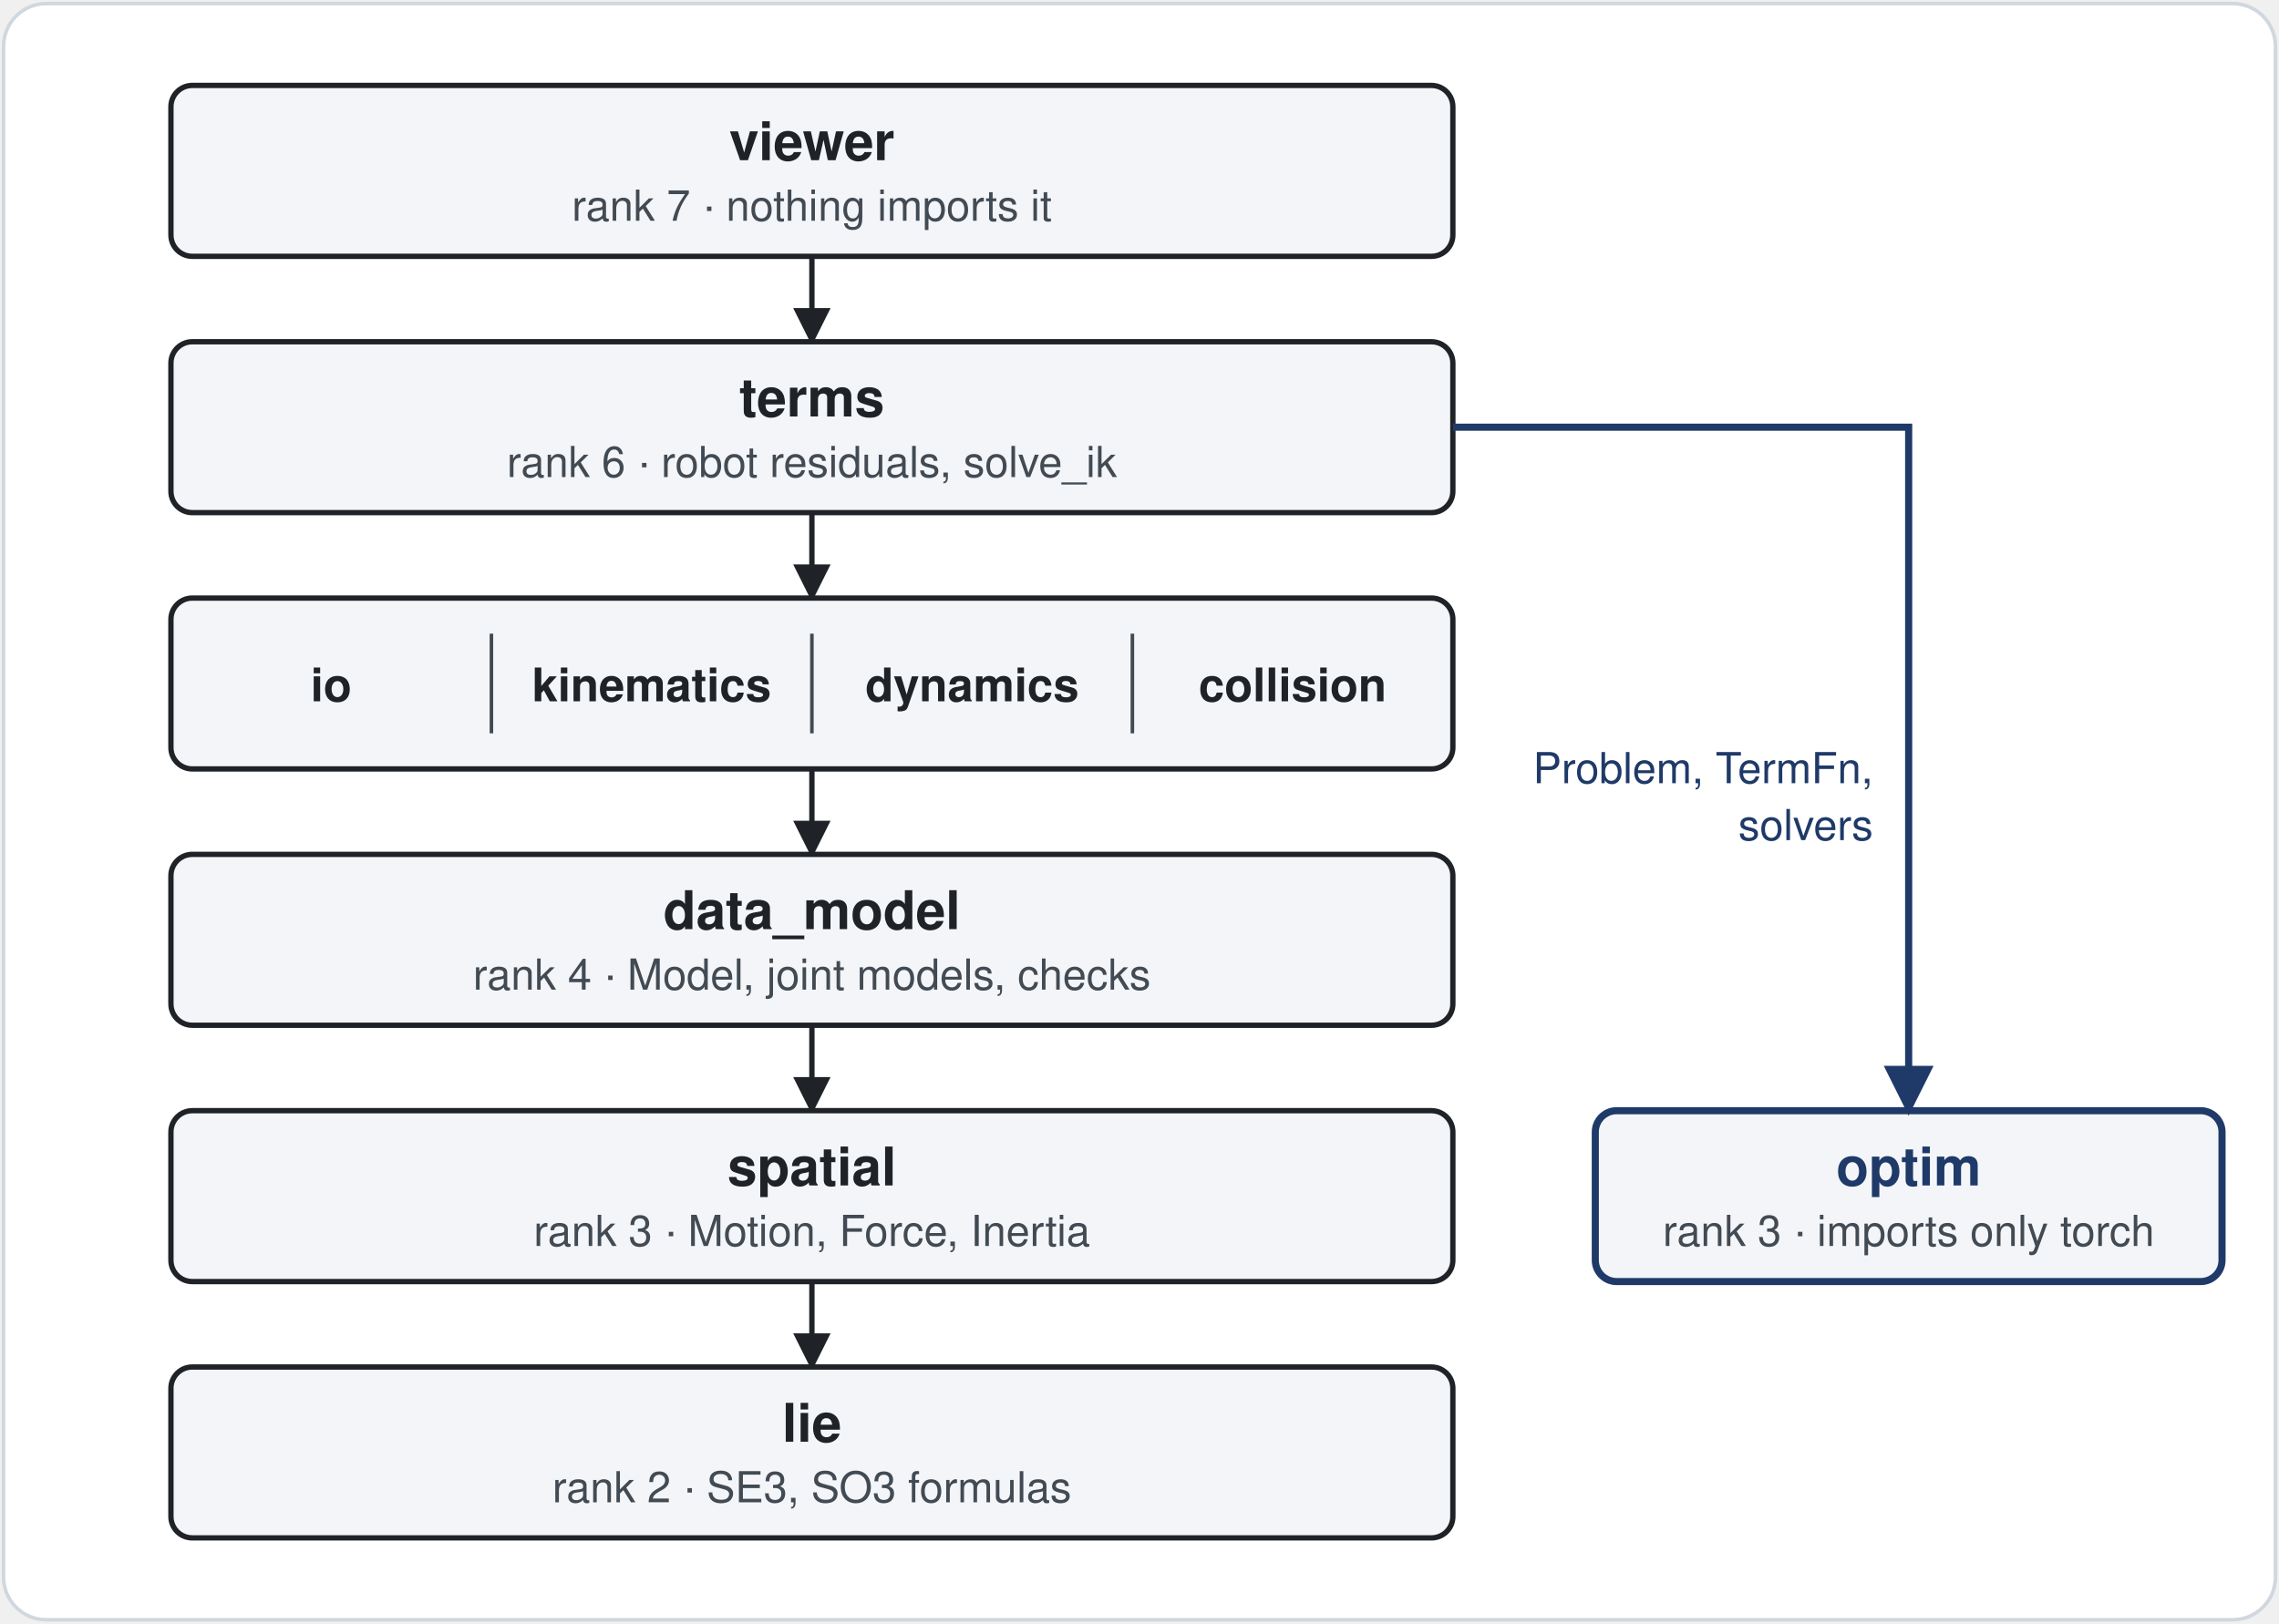
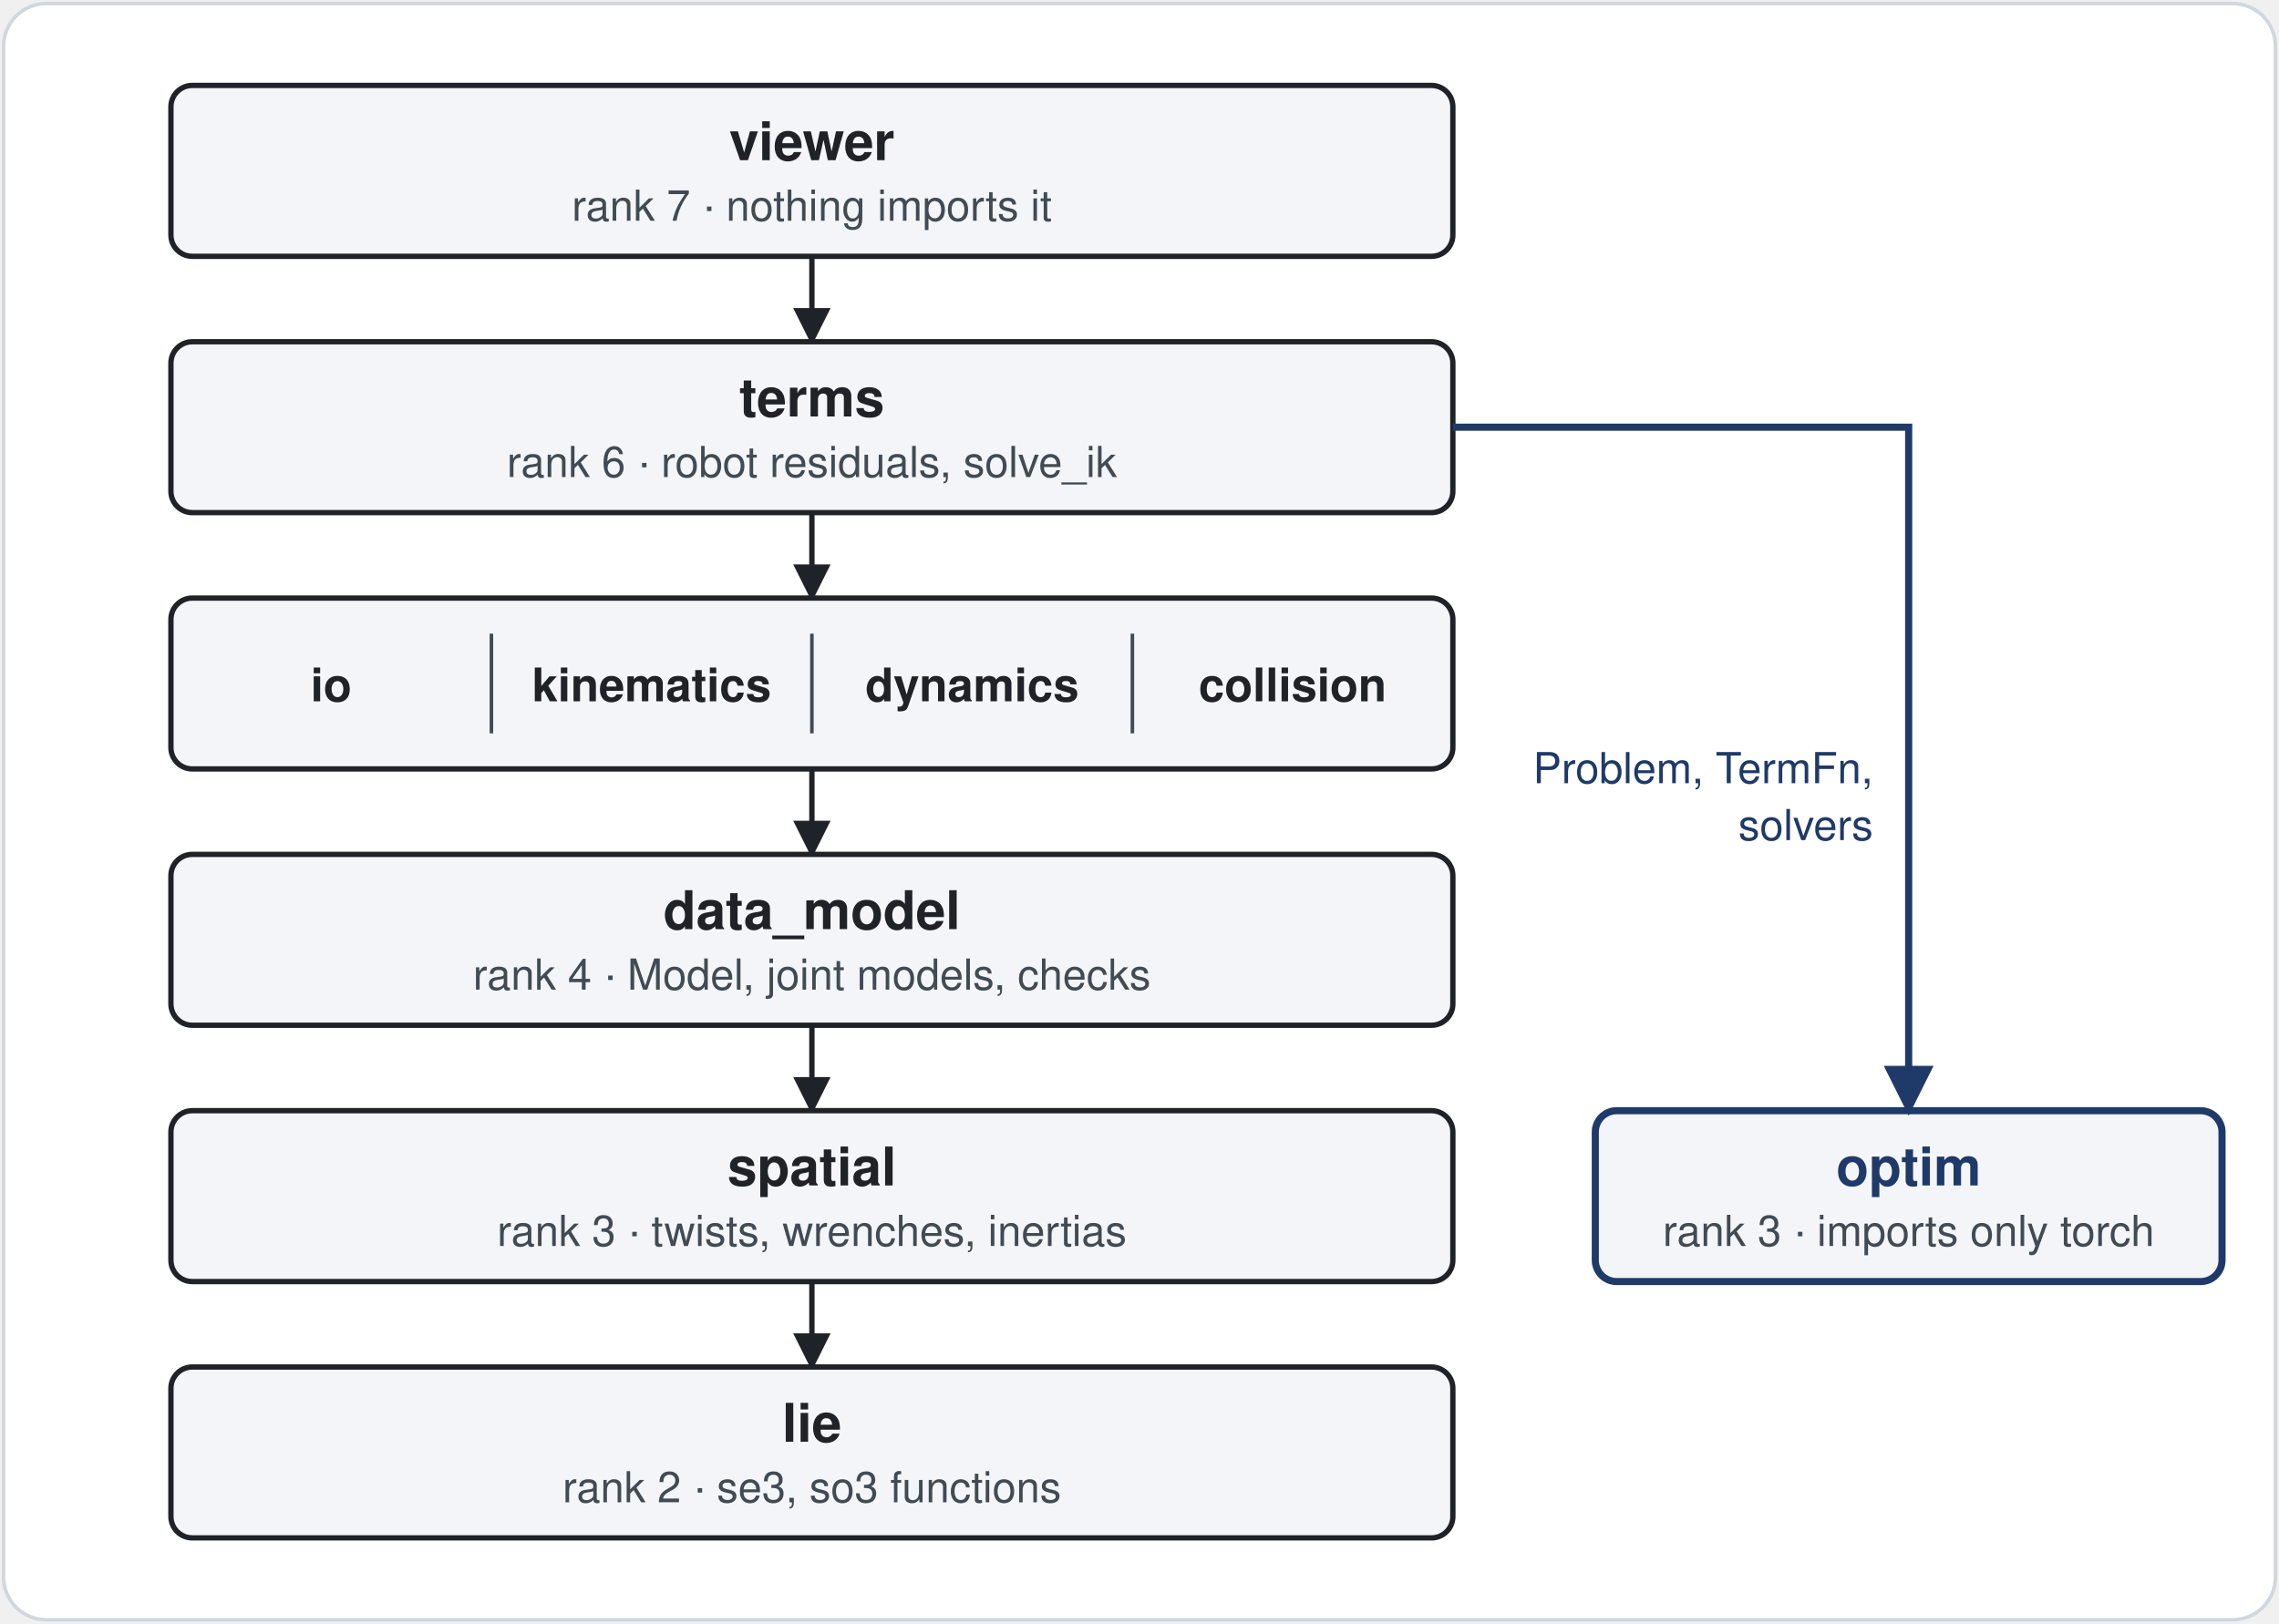
<svg xmlns="http://www.w3.org/2000/svg" viewBox="0 0 640 456" width="640" height="456" font-family="Helvetica, Arial, sans-serif">
  <defs>
    <marker id="ag" viewBox="0 0 10 10" refX="9" refY="5" markerWidth="7" markerHeight="7" orient="auto">
      <path d="M0,0 L10,5 L0,10 z" fill="#1f2328" />
    </marker>
    <marker id="an" viewBox="0 0 10 10" refX="9" refY="5" markerWidth="7" markerHeight="7" orient="auto">
      <path d="M0,0 L10,5 L0,10 z" fill="#1f3a68" />
    </marker>
  </defs>
  <rect x="1" y="1" width="638" height="454" rx="12" fill="#ffffff" stroke="#d0d7de" stroke-width="1" />
  <rect x="48" y="24" width="360" height="48" rx="6" fill="#f3f5f8" stroke="#1f2328" stroke-width="1.5" />
  <text x="228.0" y="45.0" font-size="15" fill="#1f2328" text-anchor="middle" font-weight="bold">viewer</text>
  <text x="228.0" y="62.0" font-size="12" fill="#424a53" text-anchor="middle" font-weight="normal">rank 7 · nothing imports it</text>
  <polyline points="228,72 228,96" fill="none" stroke="#1f2328" stroke-width="1.5" marker-end="url(#ag)" />
  <rect x="48" y="96" width="360" height="48" rx="6" fill="#f3f5f8" stroke="#1f2328" stroke-width="1.5" />
  <text x="228.0" y="117.0" font-size="15" fill="#1f2328" text-anchor="middle" font-weight="bold">terms</text>
  <text x="228.0" y="134.0" font-size="12" fill="#424a53" text-anchor="middle" font-weight="normal">rank 6 · robot residuals, solve_ik</text>
  <polyline points="228,144 228,168" fill="none" stroke="#1f2328" stroke-width="1.5" marker-end="url(#ag)" />
  <rect x="48" y="168" width="360" height="48" rx="6" fill="#f3f5f8" stroke="#1f2328" stroke-width="1.5" />
  <text x="93" y="197" font-size="13" fill="#1f2328" text-anchor="middle" font-weight="bold">io</text>
  <text x="183" y="197" font-size="13" fill="#1f2328" text-anchor="middle" font-weight="bold">kinematics</text>
  <line x1="138" y1="178" x2="138" y2="206" stroke="#424a53" stroke-width="1" />
  <text x="273" y="197" font-size="13" fill="#1f2328" text-anchor="middle" font-weight="bold">dynamics</text>
  <line x1="228" y1="178" x2="228" y2="206" stroke="#424a53" stroke-width="1" />
  <text x="363" y="197" font-size="13" fill="#1f2328" text-anchor="middle" font-weight="bold">collision</text>
  <line x1="318" y1="178" x2="318" y2="206" stroke="#424a53" stroke-width="1" />
  <polyline points="228,216 228,240" fill="none" stroke="#1f2328" stroke-width="1.5" marker-end="url(#ag)" />
  <rect x="48" y="240" width="360" height="48" rx="6" fill="#f3f5f8" stroke="#1f2328" stroke-width="1.5" />
  <text x="228.0" y="261.0" font-size="15" fill="#1f2328" text-anchor="middle" font-weight="bold">data_model</text>
  <text x="228.0" y="278.0" font-size="12" fill="#424a53" text-anchor="middle" font-weight="normal">rank 4 · Model, joint models, checks</text>
  <polyline points="228,288 228,312" fill="none" stroke="#1f2328" stroke-width="1.5" marker-end="url(#ag)" />
  <rect x="48" y="312" width="360" height="48" rx="6" fill="#f3f5f8" stroke="#1f2328" stroke-width="1.5" />
  <text x="228.0" y="333.0" font-size="15" fill="#1f2328" text-anchor="middle" font-weight="bold">spatial</text>
-   <text x="228.0" y="350.0" font-size="12" fill="#424a53" text-anchor="middle" font-weight="normal">rank 3 · Motion, Force, Inertia</text>
+   <text x="228.0" y="350.0" font-size="12" fill="#424a53" text-anchor="middle" font-weight="normal">rank 3 · twists, wrenches, inertias</text>
  <polyline points="228,360 228,384" fill="none" stroke="#1f2328" stroke-width="1.5" marker-end="url(#ag)" />
  <rect x="48" y="384" width="360" height="48" rx="6" fill="#f3f5f8" stroke="#1f2328" stroke-width="1.5" />
  <text x="228.0" y="405.0" font-size="15" fill="#1f2328" text-anchor="middle" font-weight="bold">lie</text>
-   <text x="228.0" y="422.0" font-size="12" fill="#424a53" text-anchor="middle" font-weight="normal">rank 2 · SE3, SO3 formulas</text>
+   <text x="228.0" y="422.0" font-size="12" fill="#424a53" text-anchor="middle" font-weight="normal">rank 2 · se3, so3 functions</text>
  <rect x="448" y="312" width="176" height="48" rx="6" fill="#f3f5f8" stroke="#1f3a68" stroke-width="2" />
  <text x="536.0" y="333.0" font-size="15" fill="#1f3a68" text-anchor="middle" font-weight="bold">optim</text>
  <text x="536.0" y="350.0" font-size="12" fill="#424a53" text-anchor="middle" font-weight="normal">rank 3 · imports only torch</text>
  <polyline points="408,120 536,120 536,312" fill="none" stroke="#1f3a68" stroke-width="2" marker-end="url(#an)" />
  <text x="526" y="220" font-size="12" fill="#1f3a68" text-anchor="end" font-weight="normal">Problem, TermFn,</text>
  <text x="526" y="236" font-size="12" fill="#1f3a68" text-anchor="end" font-weight="normal">solvers</text>
</svg>
